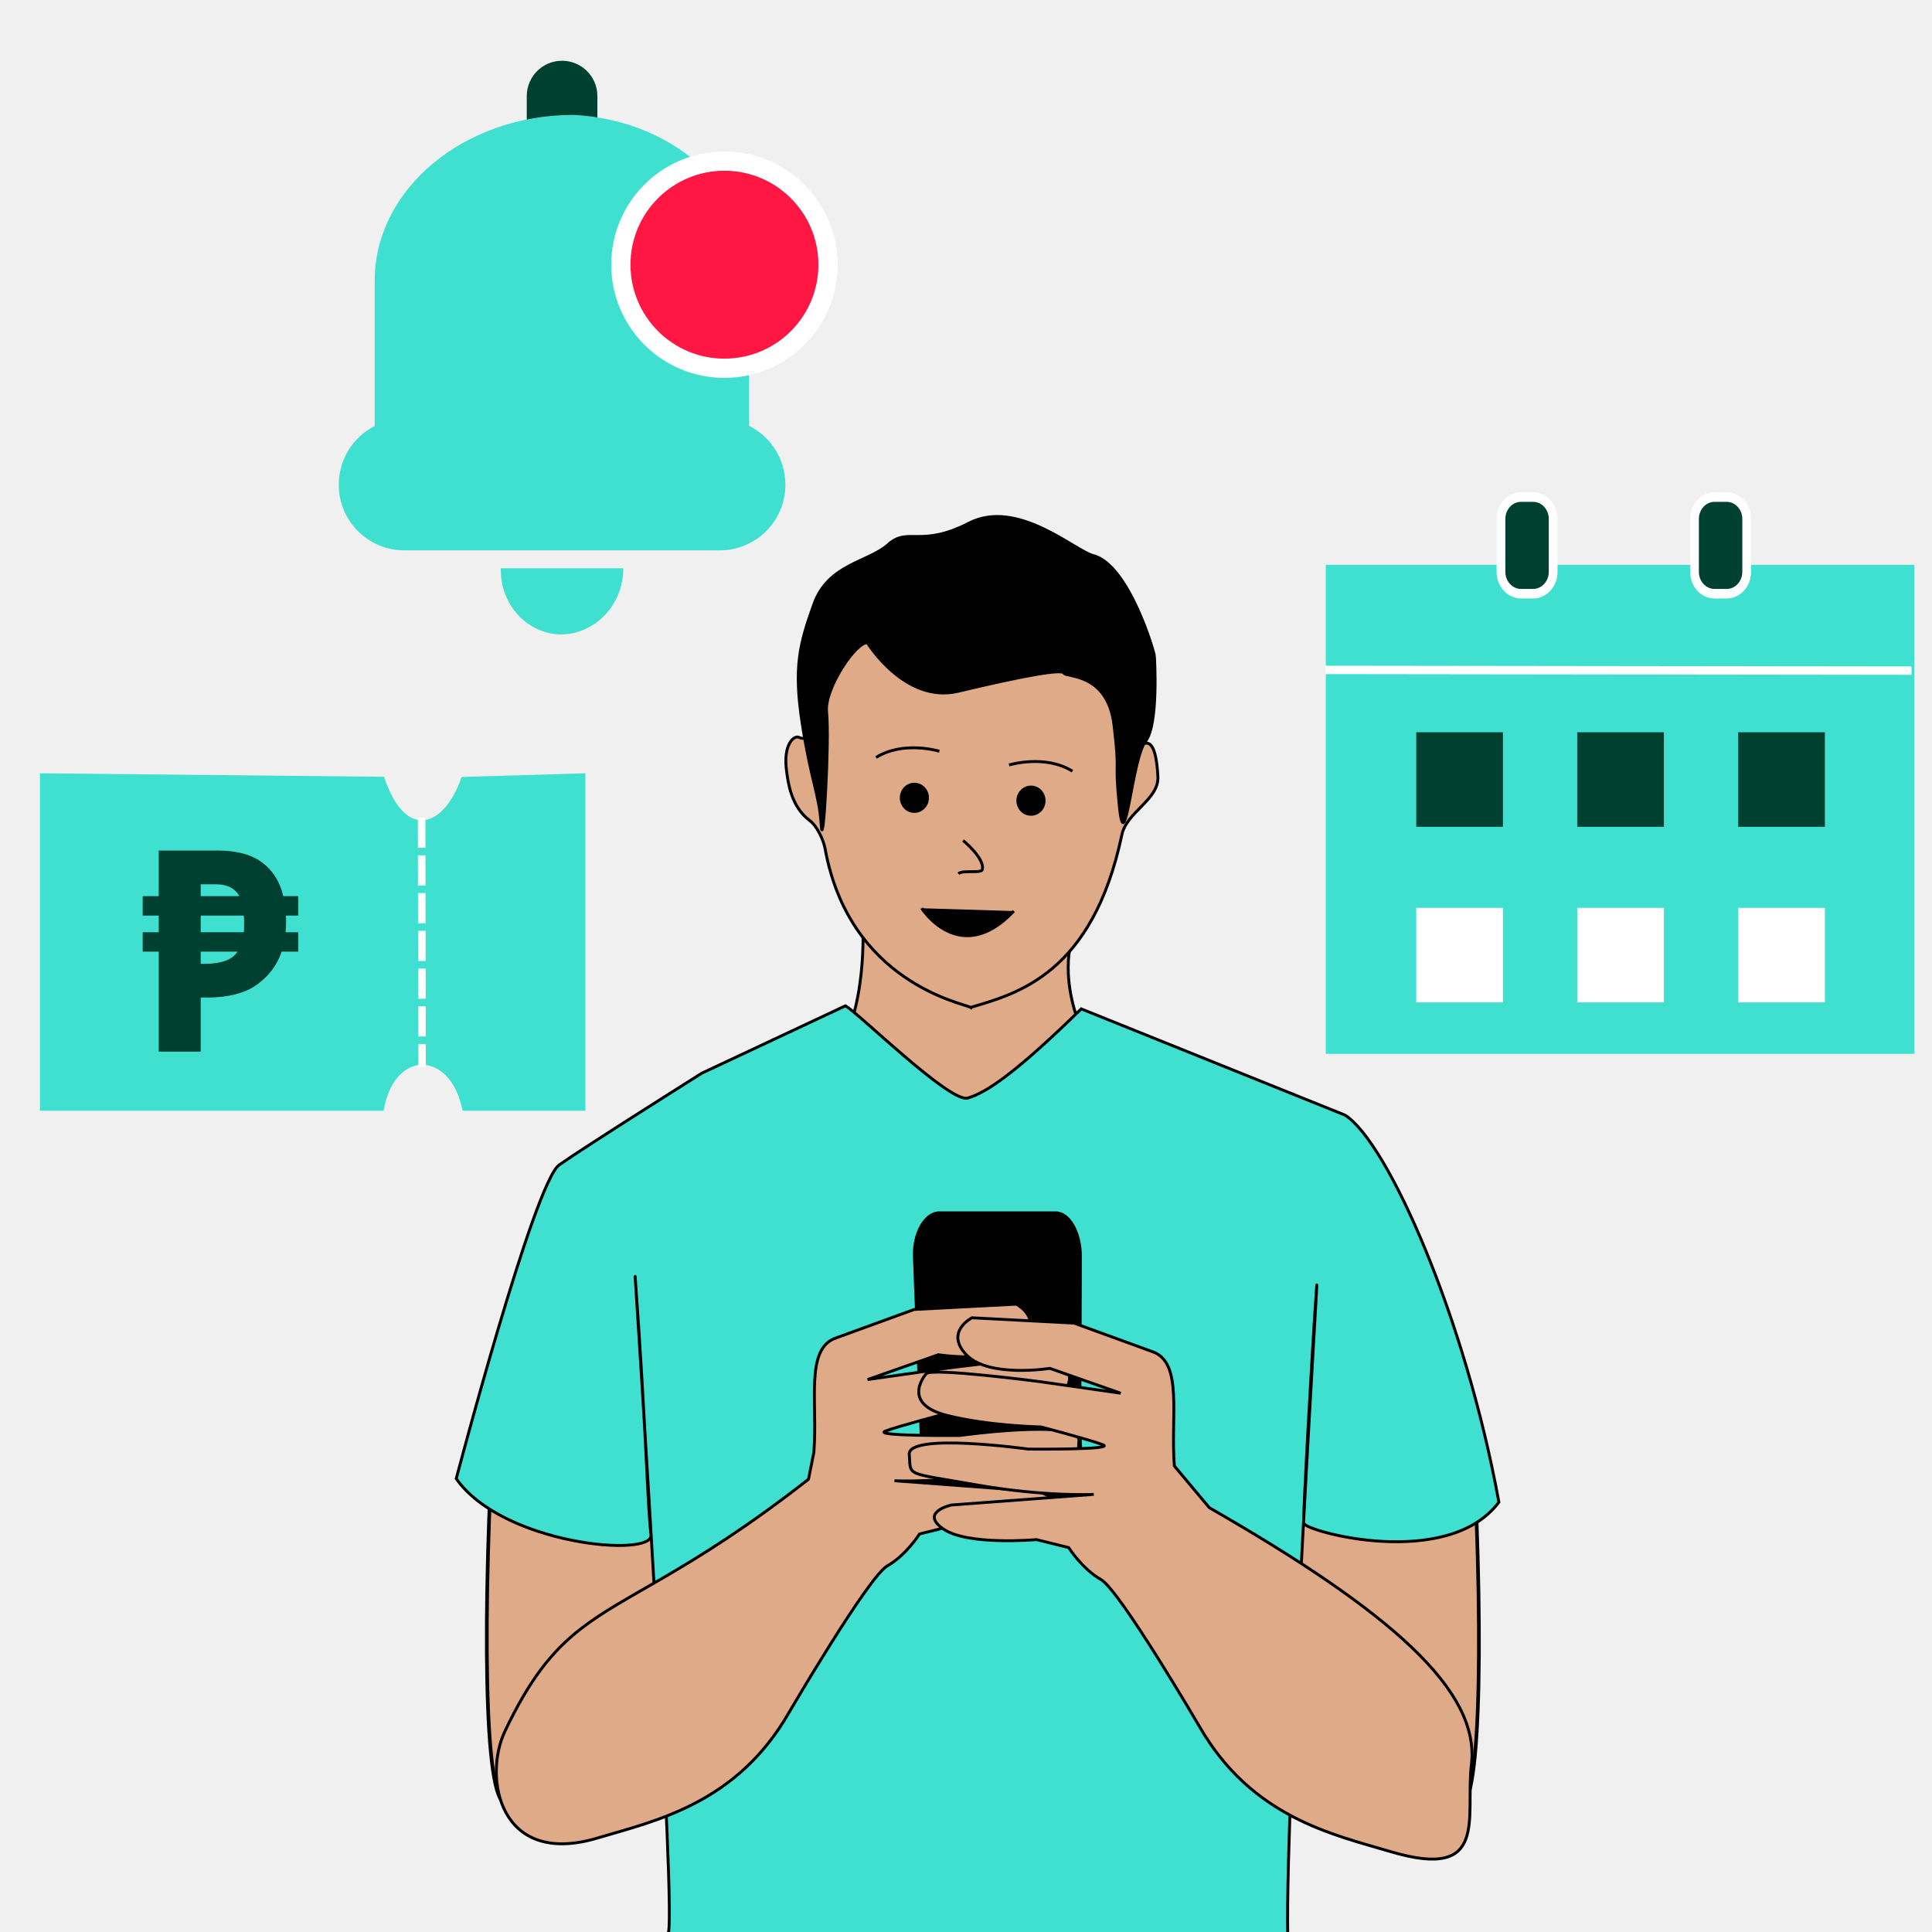
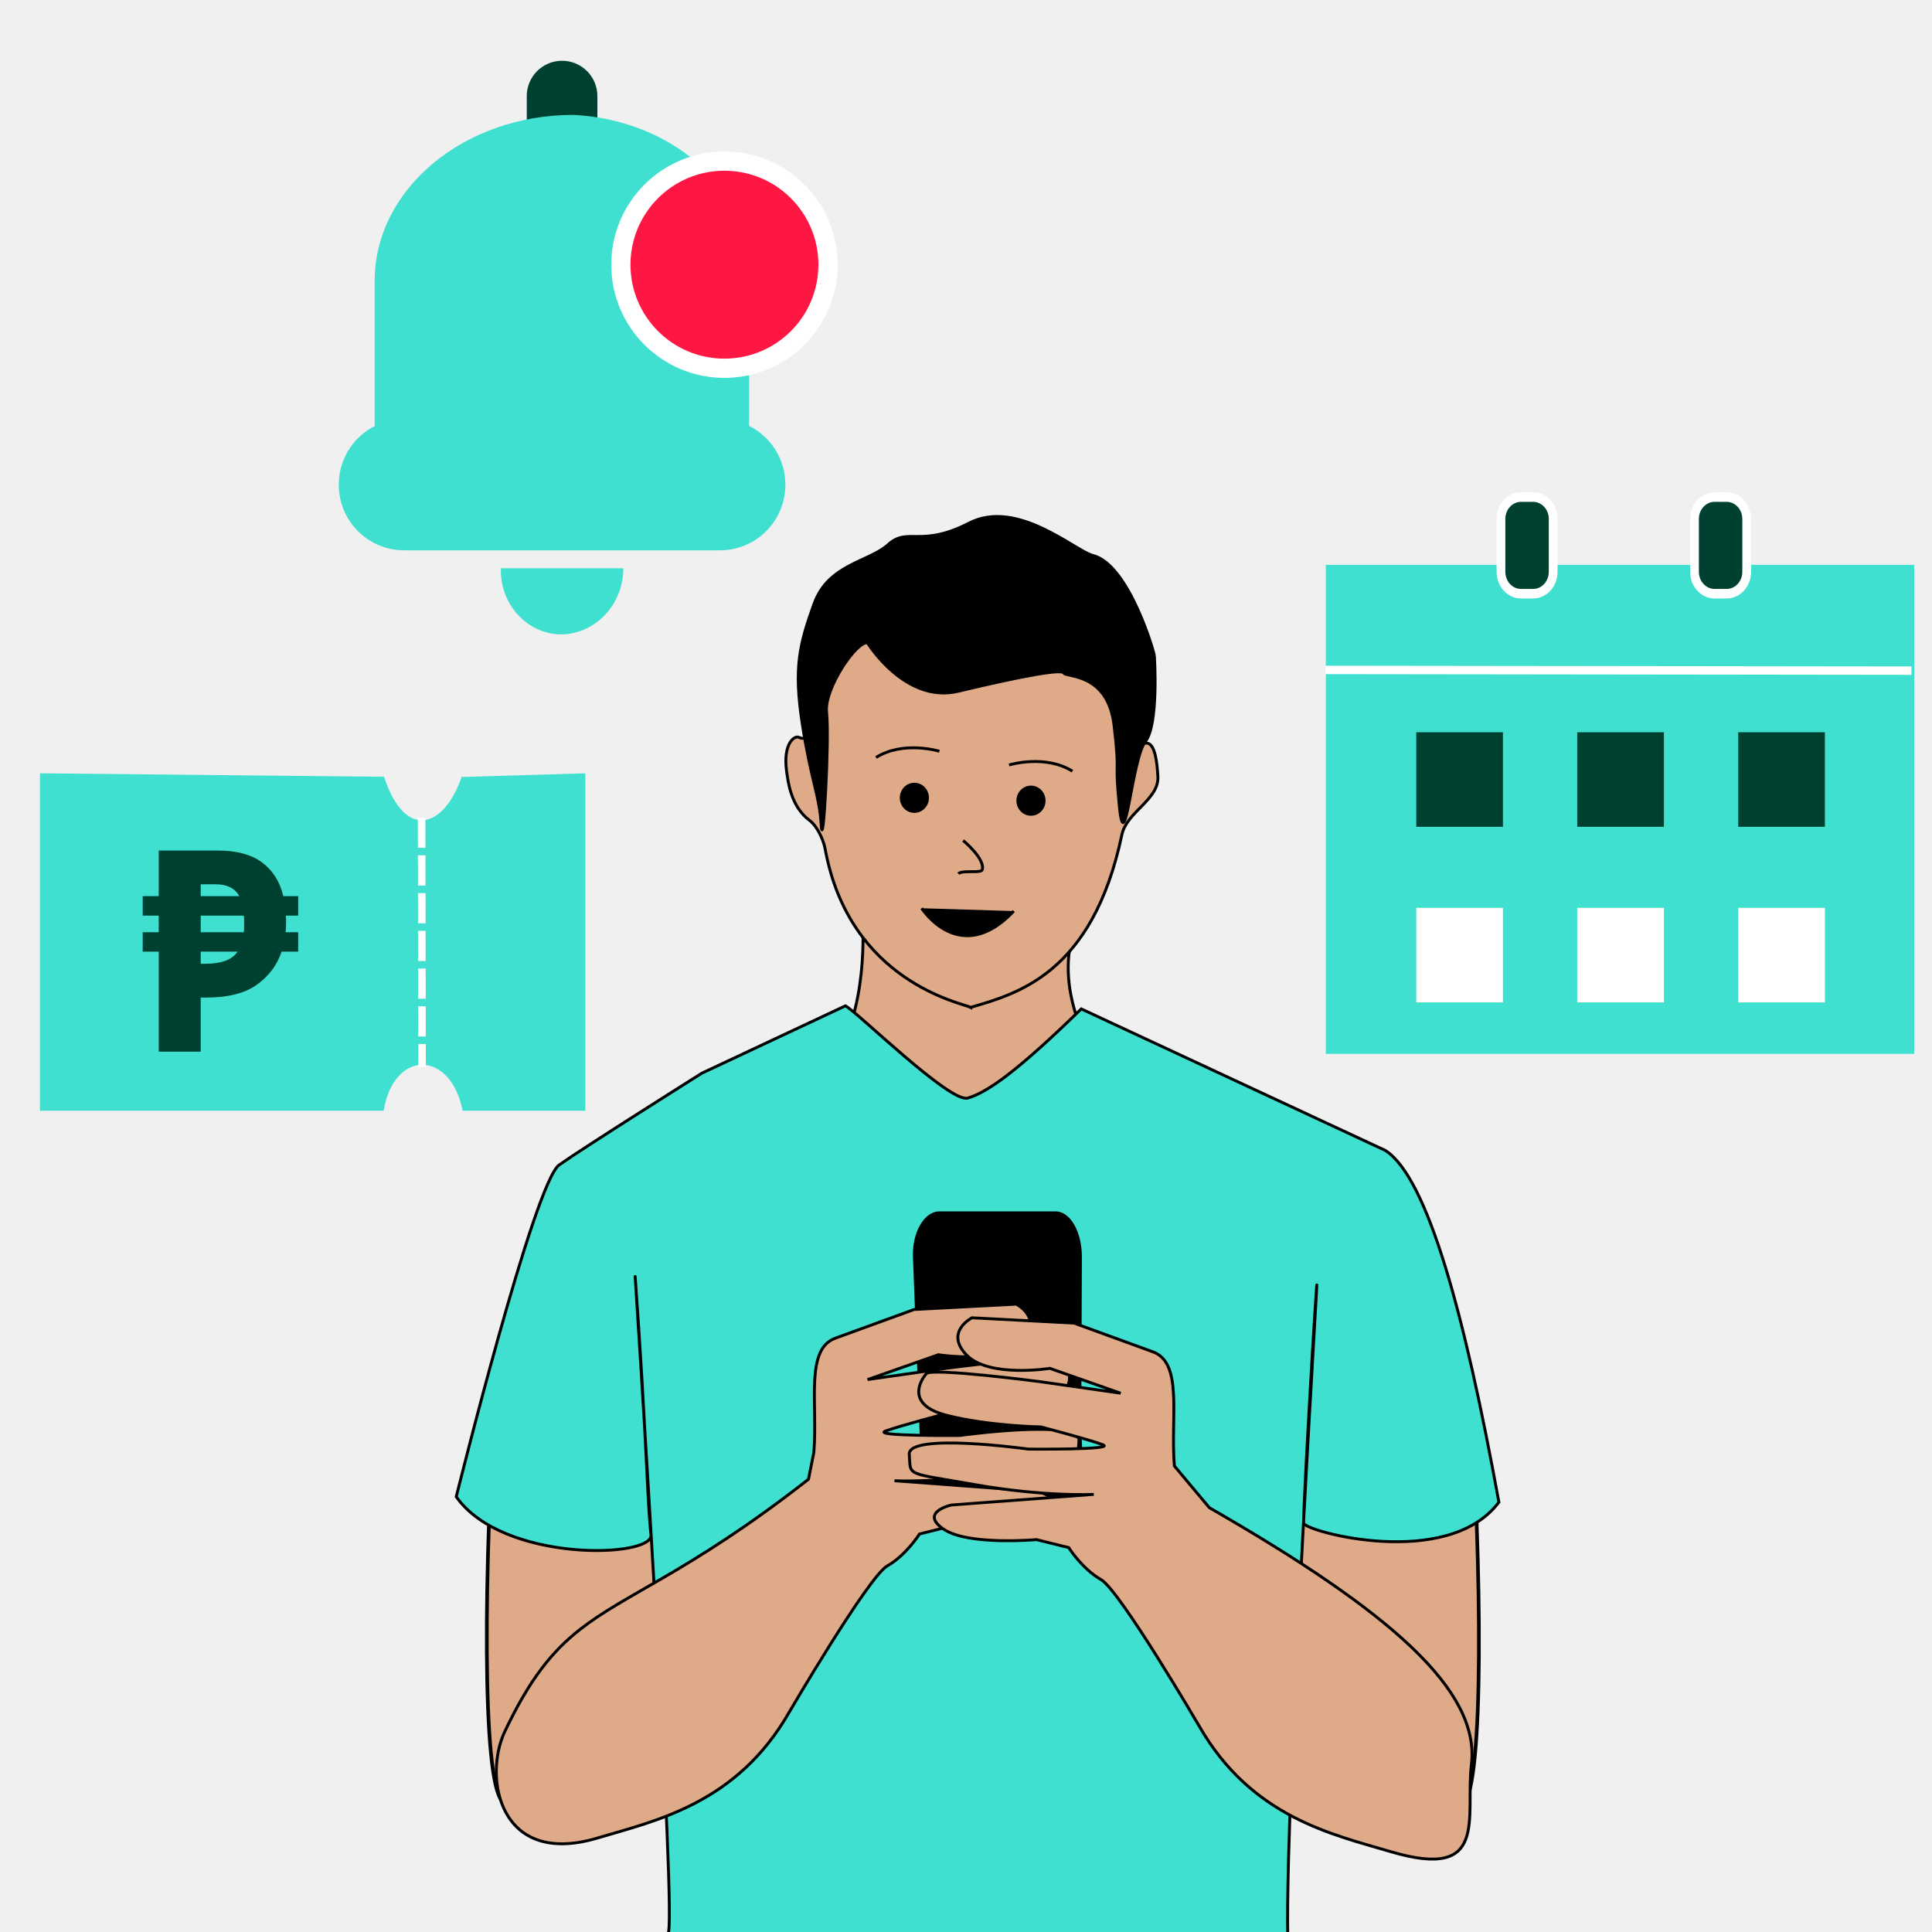
<svg xmlns="http://www.w3.org/2000/svg" width="512" height="512" viewBox="0 0 512 512" version="1.1" id="svg1" xml:space="preserve">
  <defs id="defs1" />
  <g id="layer1">
    <g id="g9" style="display:inline" transform="matrix(0.7714111,0,0,0.7642271,68.60701,120.3106)">
      <path style="display:inline;fill:#deaa87;fill-opacity:1;stroke:#000000;stroke-opacity:1" d="m 207.128,157.086 c 0,0 2.861,26.988 -6.092,46.365 -16.568,35.858 85.543,73.329 84.273,1.741 0,0 -14.215,-23.738 -2.901,-45.495 l -35.682,-31.33 z" id="path5" />
      <path style="display:inline;fill:#deaa87;fill-opacity:1;stroke:#000000;stroke-width:1.262;stroke-opacity:1" d="m 80.173,344.604 c -3.476,67.083 -2.557,132.502 6.426,122.032 l 53.505,-1.479 -5.096,-128.376 z" id="path14" />
      <path style="display:inline;fill:#deaa87;fill-opacity:1;stroke:#000000;stroke-width:1.262;stroke-opacity:1" d="m 417.26,345.812 c 3.476,67.083 2.557,132.502 -6.426,122.032 l -53.505,-1.479 -7.269,-128.376 z" id="path2" />
-       <path style="display:inline;fill:#40e0d0;fill-opacity:1;stroke:#000000;stroke-width:1;stroke-dasharray:none;stroke-opacity:1" d="m 353.453,513.8 c -0.912,-49.978 11.608,-248.622 9.819,-223.453 -1.498,21.078 -4.619,78.625 -4.351,80.419 0.421,2.816 49.424,16.417 67.071,-7.279 -11.629,-64.343 -38.219,-124.769 -52.814,-134.208 l -90.66,-36.854 c -22.146,21.829 -32.387,28.999 -39.002,30.921 -6.145,1.785 -37.85,-29.799 -42.024,-31.984 l -49.311,23.355 c 0,0 -40.387,25.65 -49.003,31.804 -8.615,6.154 -35.379,108.81 -35.379,108.81 15.984,22.97 67.853,27.535 66.909,19.475 -1.287,-10.988 -1.57,-35.553 -5.437,-89.513 -0.384,-5.366 14.852,229.209 11.172,227.807" id="path3" />
+       <path style="display:inline;fill:#40e0d0;fill-opacity:1;stroke:#000000;stroke-width:1;stroke-dasharray:none;stroke-opacity:1" d="m 353.453,513.8 c -0.912,-49.978 11.608,-248.622 9.819,-223.453 -1.498,21.078 -4.619,78.625 -4.351,80.419 0.421,2.816 49.424,16.417 67.071,-7.279 C 414.364,299.145 401.594,250.961 386.999,241.521 L 282.518,192.426 c -22.146,21.829 -32.387,28.999 -39.002,30.921 -6.145,1.785 -37.85,-29.799 -42.024,-31.984 l -49.311,23.355 c 0,0 -40.387,25.65 -49.003,31.804 -8.615,6.154 -35.379,115.073 -35.379,115.073 15.984,22.97 67.853,21.271 66.909,13.212 -1.287,-10.988 -1.57,-35.553 -5.437,-89.513 -0.384,-5.366 14.852,229.209 11.172,227.807" id="path3" />
      <path style="baseline-shift:baseline;display:inline;overflow:visible;opacity:1;fill:#000000;stroke:none;stroke-width:3.339;stroke-dasharray:none;stroke-opacity:1;enable-background:accumulate;stop-color:#000000;stop-opacity:1;fill-opacity:1" d="m 273.741,262.642 h -40.049 c -4.98,0 -9.32,7.082 -8.99,15.836 l 2.148,56.924 c 0.33,8.754 1.002,34.12 5.982,34 l 47.353,-1.135 c 4.55,-0.109 2.297,-24.471 2.33,-33.243 l 0.215,-56.546 c 0.033,-8.773 -4.009,-15.836 -8.99,-15.836 z" id="path10" />
      <path style="display:inline;fill:#deaa87;fill-opacity:1;stroke:#000000;stroke-opacity:1" d="m 198.347,306.504 26.769,-9.846 35.077,-1.846 c 0,0 9.538,4.923 1.846,12.923 -7.692,8 -28.615,4.615 -28.615,4.615 l -24.308,8.615 27.692,-4 c 0,0 37.231,-4.923 39.077,-2.769 1.846,2.154 7.385,10.769 -7.077,14.462 -14.462,3.692 -32.308,4 -32.308,4 0,0 -16.308,4.308 -21.231,6.154 -4.923,1.846 25.538,1.538 25.538,1.538 0,0 41.538,-5.846 40.923,1.846 -0.615,7.692 1.846,6.154 -22.462,10.462 -24.308,4.308 -40.923,3.385 -40.923,3.385 l 48.923,3.692 c 0,0 11.077,2.462 2.769,8.308 -8.308,5.846 -32,3.692 -32,3.692 l -11.077,2.769 c 0,0 -4.615,7.385 -11.077,11.077 -6.462,3.692 -33.767,50.841 -33.767,50.841 -17.996,31.673 -45.931,37.549 -65.811,43.53 -33.842,10.182 -39.263,-21.154 -31.798,-37.002 8.573,-18.199 16.276,-27.828 25.995,-35.479 7.67,-6.038 16.596,-10.845 28.196,-17.66 12.807,-7.524 28.873,-17.497 50.107,-34.277 l 1.846,-9.337 c 1.398,-17.174 -3.17,-36.097 7.692,-39.692 z" id="path1-3" />
      <path style="display:inline;fill:#deaa87;fill-opacity:1;stroke:#000000;stroke-opacity:1" d="m 306.815,311.232 -26.769,-9.846 -35.077,-1.846 c 0,0 -9.538,4.923 -1.846,12.923 7.692,8 28.615,4.615 28.615,4.615 l 24.308,8.615 -27.692,-4 c 0,0 -37.231,-4.923 -39.077,-2.769 -1.846,2.154 -7.385,10.769 7.077,14.462 14.462,3.692 32.308,4 32.308,4 0,0 16.308,4.308 21.231,6.154 4.923,1.846 -25.538,1.538 -25.538,1.538 0,0 -41.538,-5.846 -40.923,1.846 0.615,7.692 -1.846,6.154 22.462,10.462 24.308,4.308 40.923,3.385 40.923,3.385 l -48.923,3.692 c 0,0 -11.077,2.462 -2.769,8.308 8.308,5.846 32,3.692 32,3.692 l 11.077,2.769 c 0,0 4.615,7.385 11.077,11.077 6.462,3.692 33.767,50.841 33.767,50.841 17.996,31.673 45.923,37.575 65.811,43.53 34.006,10.182 25.53,-11.861 27.696,-30.226 3.024,-25.644 -27.581,-52.86 -90.042,-89.068 L 314.507,350.925 c -1.398,-17.174 3.17,-36.097 -7.692,-39.692 z" id="path1" />
      <g id="g1">
        <path style="display:inline;fill:#deaa87;fill-opacity:1;stroke:#000000;stroke-opacity:1" d="m 244.55,191.898 c 15.684,-4.681 41.814,-11.431 51.907,-59.809 1.679,-8.047 12.801,-12.227 12.385,-20.223 -1.206,-23.199 -9.837,-3.379 -9.95,-9.389 -0.662,-35.276 -52.052,-69.984 -13.874,-56.787 -31.578,-38.938 -65.198,-1.298 -89.592,23.899 -3.878,4.005 -2.614,32.347 -9.858,28.687 -1.664,-0.841 -5.561,2.31 -4.282,11.708 0.506,3.719 1.442,12.248 7.964,17.143 2.456,1.843 4.694,6.583 5.272,9.783 8.351,46.224 47.025,53.473 50.027,54.989 z" id="path4" />
        <path style="display:inline;fill:#000000;fill-opacity:1;stroke:#000000;stroke-opacity:1" d="m 209.091,65.498 c 0,0 12.896,21.183 31.145,16.784 22.033,-5.312 35.712,-7.839 36.327,-6.301 0.615,1.538 15.077,-0.308 17.231,18.154 2.154,18.462 0.039,10.401 1.846,28.308 1.895,18.774 4.308,-16.923 8.923,-22.769 4.615,-5.846 3.077,-29.538 3.077,-29.538 0.238,-0.522 -8.693,-31.782 -21.077,-34.923 -6.185,-1.569 -25.982,-19.872 -42.615,-11.231 -16.609,8.628 -20.923,1.231 -27.692,7.385 -6.769,6.154 -20.615,6.769 -25.538,20.615 -4.923,13.846 -7.077,21.846 -4,41.846 3.077,20 5.846,24.308 6.462,34.769 0.615,10.462 2.876,-29.265 1.846,-39.077 -0.862,-8.213 10.334,-24.766 14.066,-24.022 z" id="path6" />
        <path style="display:inline;fill:none;fill-opacity:1;stroke:#000000;stroke-opacity:1" d="m 257.715,107.843 c 0.308,-0.087 12.395,-3.748 21.774,2.155" id="path7-0" />
        <path style="display:inline;fill:none;fill-opacity:1;stroke:#000000;stroke-opacity:1" d="m 233.778,103.087 c -0.308,-0.087 -12.395,-3.748 -21.774,2.155" id="path7-0-8" />
        <ellipse style="fill:#000000;fill-opacity:1;stroke:none;stroke-opacity:1" id="path7" cx="225.186" cy="119.229" rx="5.004" ry="5.222" />
        <ellipse style="fill:#000000;fill-opacity:1;stroke:none;stroke-opacity:1" id="path7-4" cx="265.242" cy="120.222" rx="5.004" ry="5.222" />
        <path style="fill:none;fill-opacity:1;stroke:#000000;stroke-opacity:1" d="m 241.939,134.024 c 0,0 7.556,6.276 6.582,10.105 -0.365,1.435 -6.791,0.002 -8.214,1.426" id="path8" />
        <path style="fill:#000000;fill-opacity:1;stroke:#000000;stroke-opacity:1" d="m 227.688,157.522 c 0,0 13.163,20.778 31.657,0.979" id="path9" />
      </g>
    </g>
    <g id="g13" transform="translate(21.90645,54.41625)">
      <rect style="fill:#40e0d0;fill-opacity:1;stroke:none;stroke-width:1.114;stroke-dasharray:none;stroke-opacity:1" id="rect2" width="155.932" height="129.595" x="329.449" y="95.274" ry="0" rx="0" />
      <g id="g3" transform="matrix(1.06651,0,0,1.163368,134.5343,-99.11873)" style="fill:#ffffff;fill-opacity:1">
        <rect style="fill:#ffffff;fill-opacity:1;stroke:none;stroke-width:1;stroke-dasharray:none;stroke-opacity:1" id="rect3" width="21.538" height="21.538" x="245.231" y="245.231" />
        <rect style="fill:#ffffff;fill-opacity:1;stroke:none;stroke-width:1;stroke-dasharray:none;stroke-opacity:1" id="rect3-9" width="21.538" height="21.538" x="285.231" y="245.231" />
        <rect style="fill:#ffffff;fill-opacity:1;stroke:none;stroke-width:1;stroke-dasharray:none;stroke-opacity:1" id="rect3-2" width="21.538" height="21.538" x="205.231" y="245.231" />
      </g>
      <g id="g3-1" transform="matrix(1.06651,0,0,1.163368,134.5343,-145.6535)" style="fill:#ffffff;fill-opacity:1">
        <rect style="fill:#004030;fill-opacity:1;stroke:none;stroke-width:1;stroke-dasharray:none;stroke-opacity:1" id="rect3-7" width="21.538" height="21.538" x="245.231" y="245.231" />
        <rect style="fill:#004030;fill-opacity:1;stroke:none;stroke-width:1;stroke-dasharray:none;stroke-opacity:1" id="rect3-9-1" width="21.538" height="21.538" x="285.231" y="245.231" />
        <rect style="fill:#004030;fill-opacity:1;stroke:none;stroke-width:1;stroke-dasharray:none;stroke-opacity:1" id="rect3-2-8" width="21.538" height="21.538" x="205.231" y="245.231" />
      </g>
      <path style="fill:#000000;fill-opacity:1;stroke:#ffffff;stroke-width:2.228;stroke-dasharray:none;stroke-opacity:1" d="m 329.334,123.117 155.328,0.194" id="path11" />
      <g id="g11" transform="matrix(1.06651,0,0,1.163368,-13.97257,28.45153)">
        <rect style="fill:#004030;fill-opacity:1;stroke:#ffffff;stroke-width:2.178;stroke-dasharray:none;stroke-opacity:1" id="rect11" width="12.969" height="22.015" x="365.527" y="41.999" ry="4.984" />
        <rect style="fill:#004030;fill-opacity:1;stroke:#ffffff;stroke-width:2.178;stroke-dasharray:none;stroke-opacity:1" id="rect11-2" width="12.969" height="22.015" x="413.619" y="41.999" ry="4.984" />
      </g>
    </g>
    <g id="g12" transform="translate(-17.71715,49.85366)" style="display:inline">
      <path id="rect1" style="fill:#40e0d0;stroke:none;stroke-width:1;stroke-dasharray:none;stroke-opacity:1" d="m 28.308,155.077 91.187,0.925 c 5.692,17.233 15.989,13.381 20.555,0.054 l 32.791,-0.979 -3e-5,89.424 h -32.533 c -3.106,-16.085 -18.209,-16.365 -20.923,0 H 28.308 Z" />
      <path style="fill:#ffffff;fill-opacity:1;stroke:#ffffff;stroke-width:2;stroke-dasharray:8, 2;stroke-dashoffset:0;stroke-opacity:1" d="m 129.451,166.822 0.113,63.756 0.004,2.317" id="path12" />
      <text xml:space="preserve" style="font-style:normal;font-variant:normal;font-weight:bold;font-stretch:normal;font-size:74.667px;font-family:Nunito;-inkscape-font-specification:'Nunito Bold';text-align:start;writing-mode:lr-tb;direction:ltr;text-anchor:start;fill:#004030;fill-opacity:1;stroke:none;stroke-width:2;stroke-dasharray:8, 2;stroke-dashoffset:0;stroke-opacity:1" x="54.782" y="228.854" id="text13">
        <tspan id="tspan13" x="54.782" y="228.854">₱</tspan>
      </text>
    </g>
    <g id="g10" transform="translate(-107.0451,11.31371)">
      <path style="fill:#40e0d0;fill-opacity:1;stroke:none;stroke-width:5" id="rect8" width="26.923" height="13.846" x="77.692" y="142" ry="0" rx="0" d="m 77.692,142 h 26.923 v 0 A 13.846,13.846 135 0 1 90.769,155.846 13.428,13.428 46.477 0 1 77.692,142.077 Z" transform="matrix(1.20568,0,0,1.266667,146.1003,-40.58311)" />
      <rect style="fill:#004030;fill-opacity:1;stroke:none;stroke-width:5" id="rect10" width="18.711" height="33.941" x="246.644" y="4.787" ry="9.356" />
      <path id="rect4" style="fill:#40e0d0;fill-opacity:1;stroke:none;stroke-width:6.775" d="m 259.029,19.13 a 52.694,43.997 0 0 0 -52.693,43.998 v 38.469 c -5.656,2.868 -9.516,8.733 -9.516,15.531 0,9.643 7.763,17.406 17.406,17.406 h 83.547 c 9.643,0 17.406,-7.763 17.406,-17.406 0,-6.837 -3.903,-12.728 -9.611,-15.578 V 63.128 A 49.712,41.508 0 0 0 259.029,19.13 Z" />
      <ellipse style="fill:#ff1744;fill-opacity:1;stroke:#ffffff;stroke-width:5.098;stroke-opacity:1" id="path13" cx="191.984" cy="70.144" rx="27.451" ry="27.451" transform="translate(107.0451,-11.31371)" />
    </g>
  </g>
</svg>
